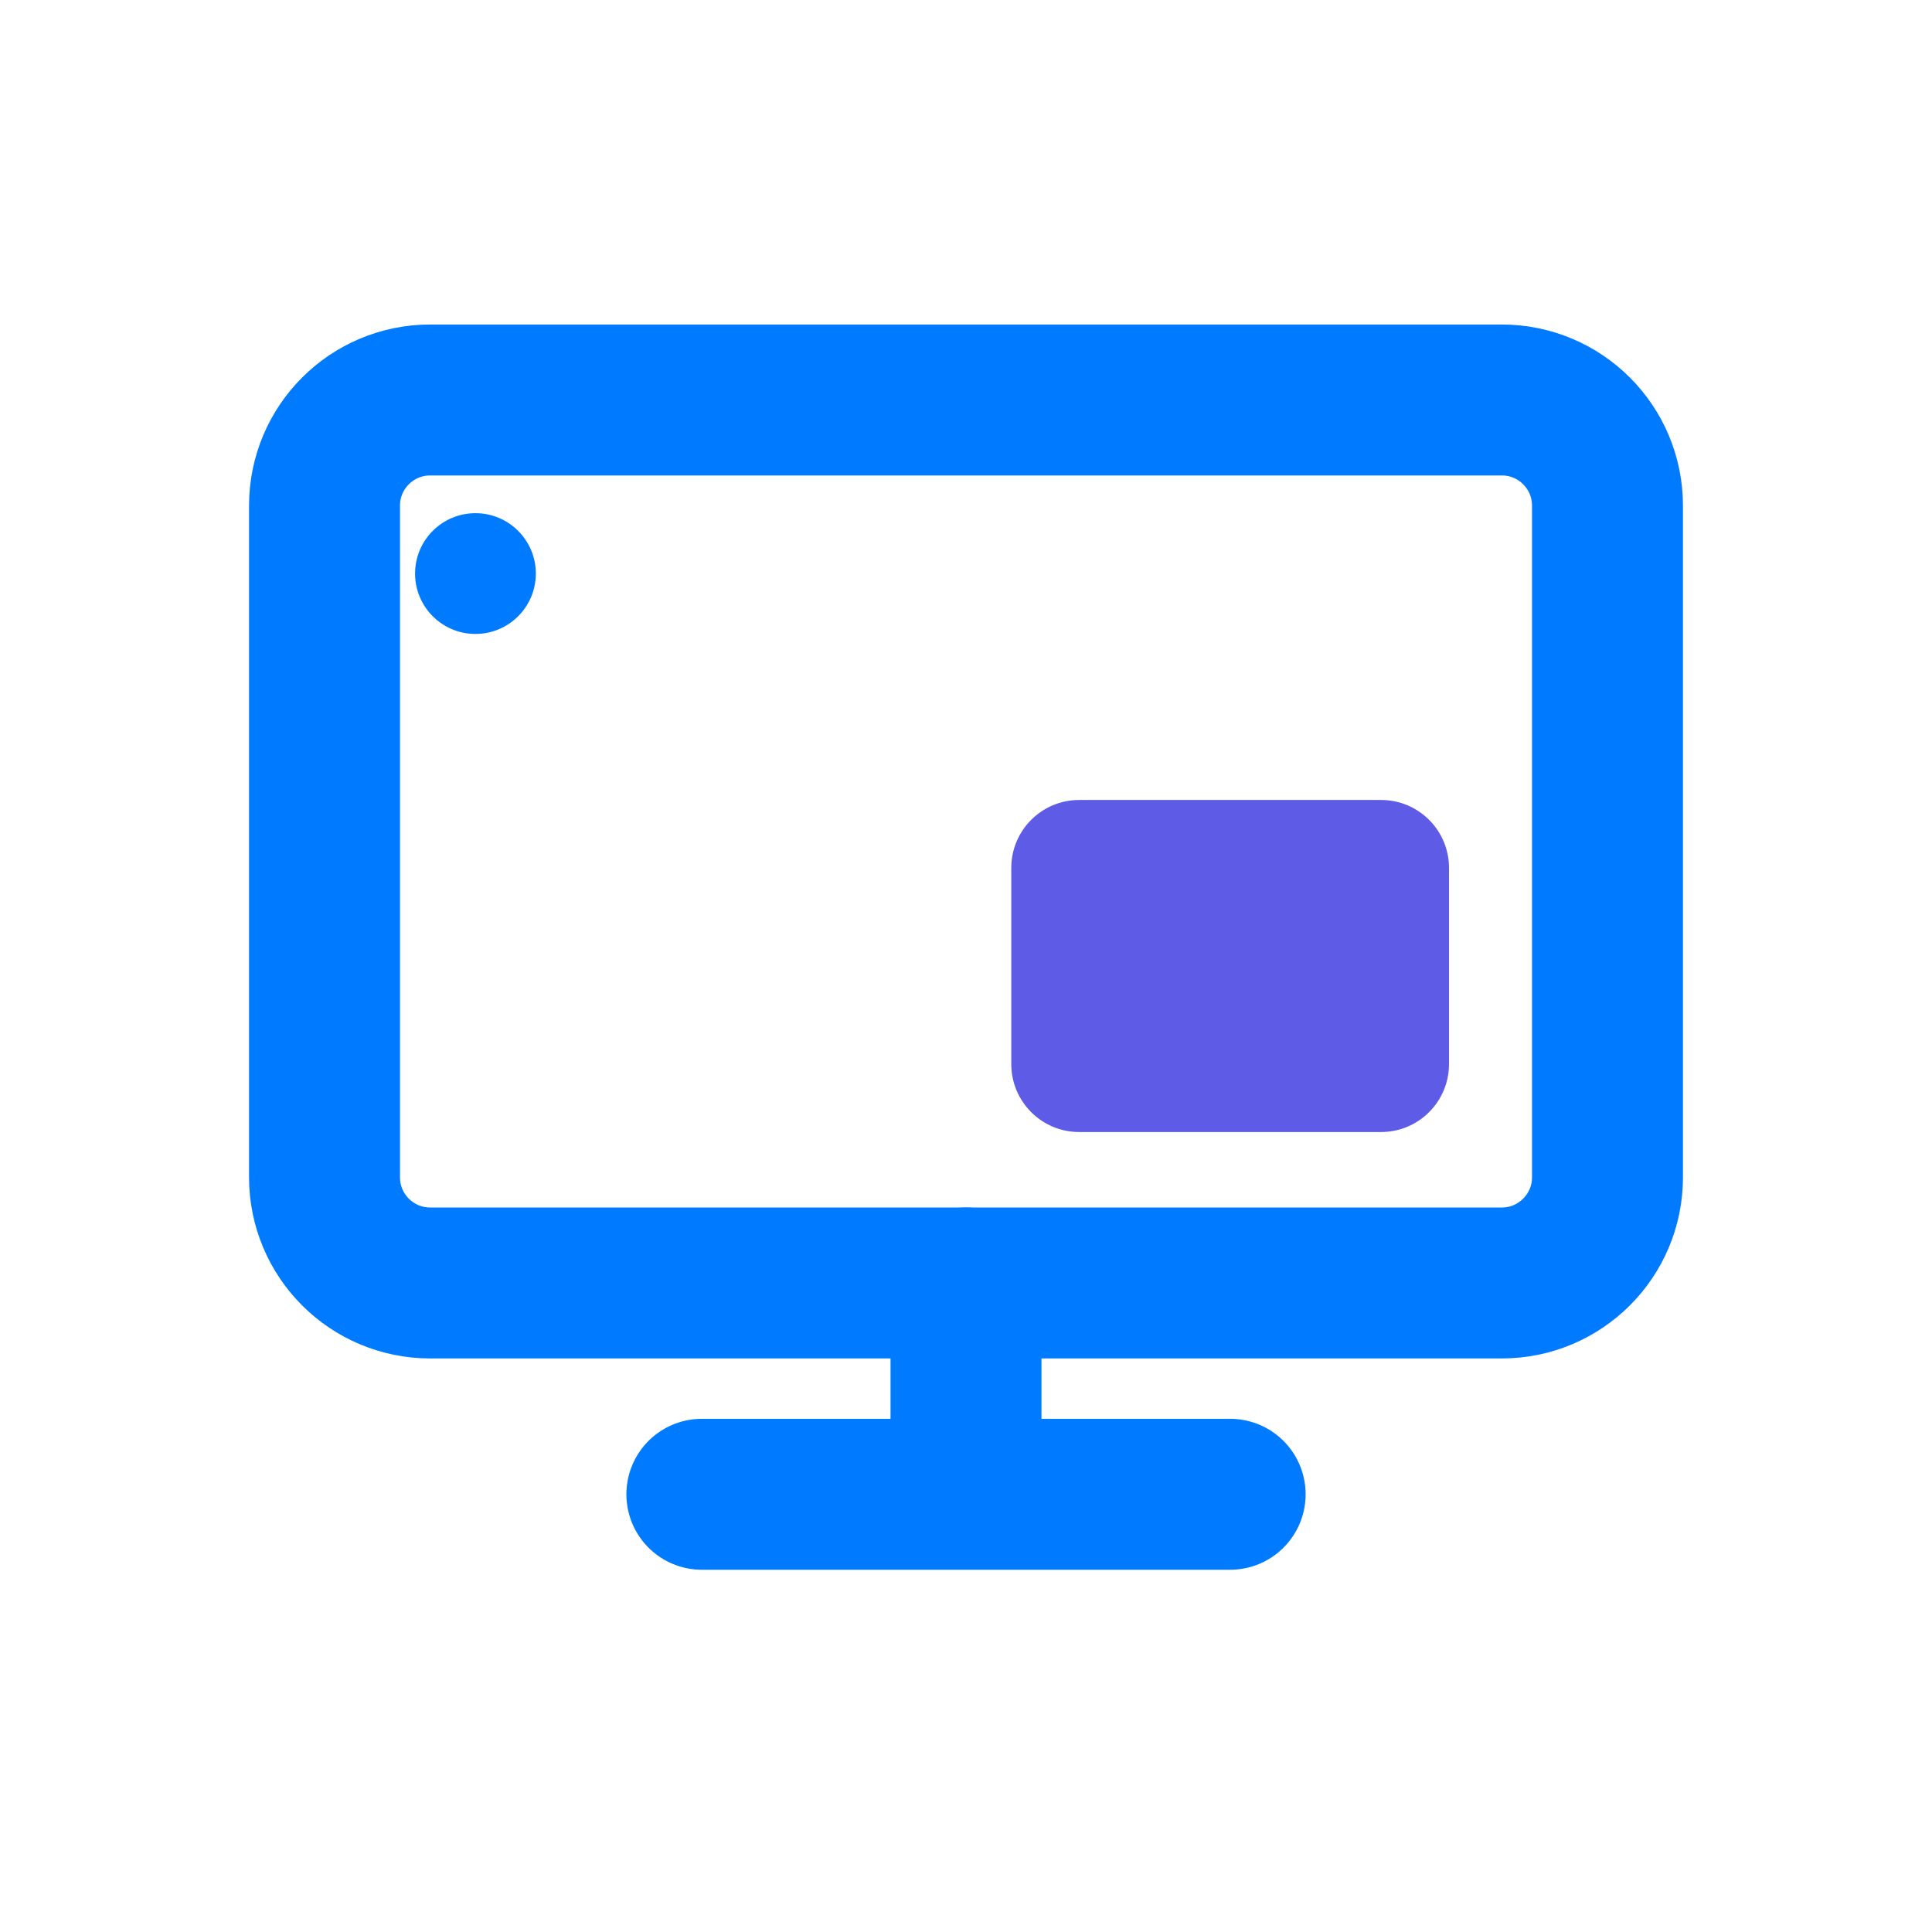
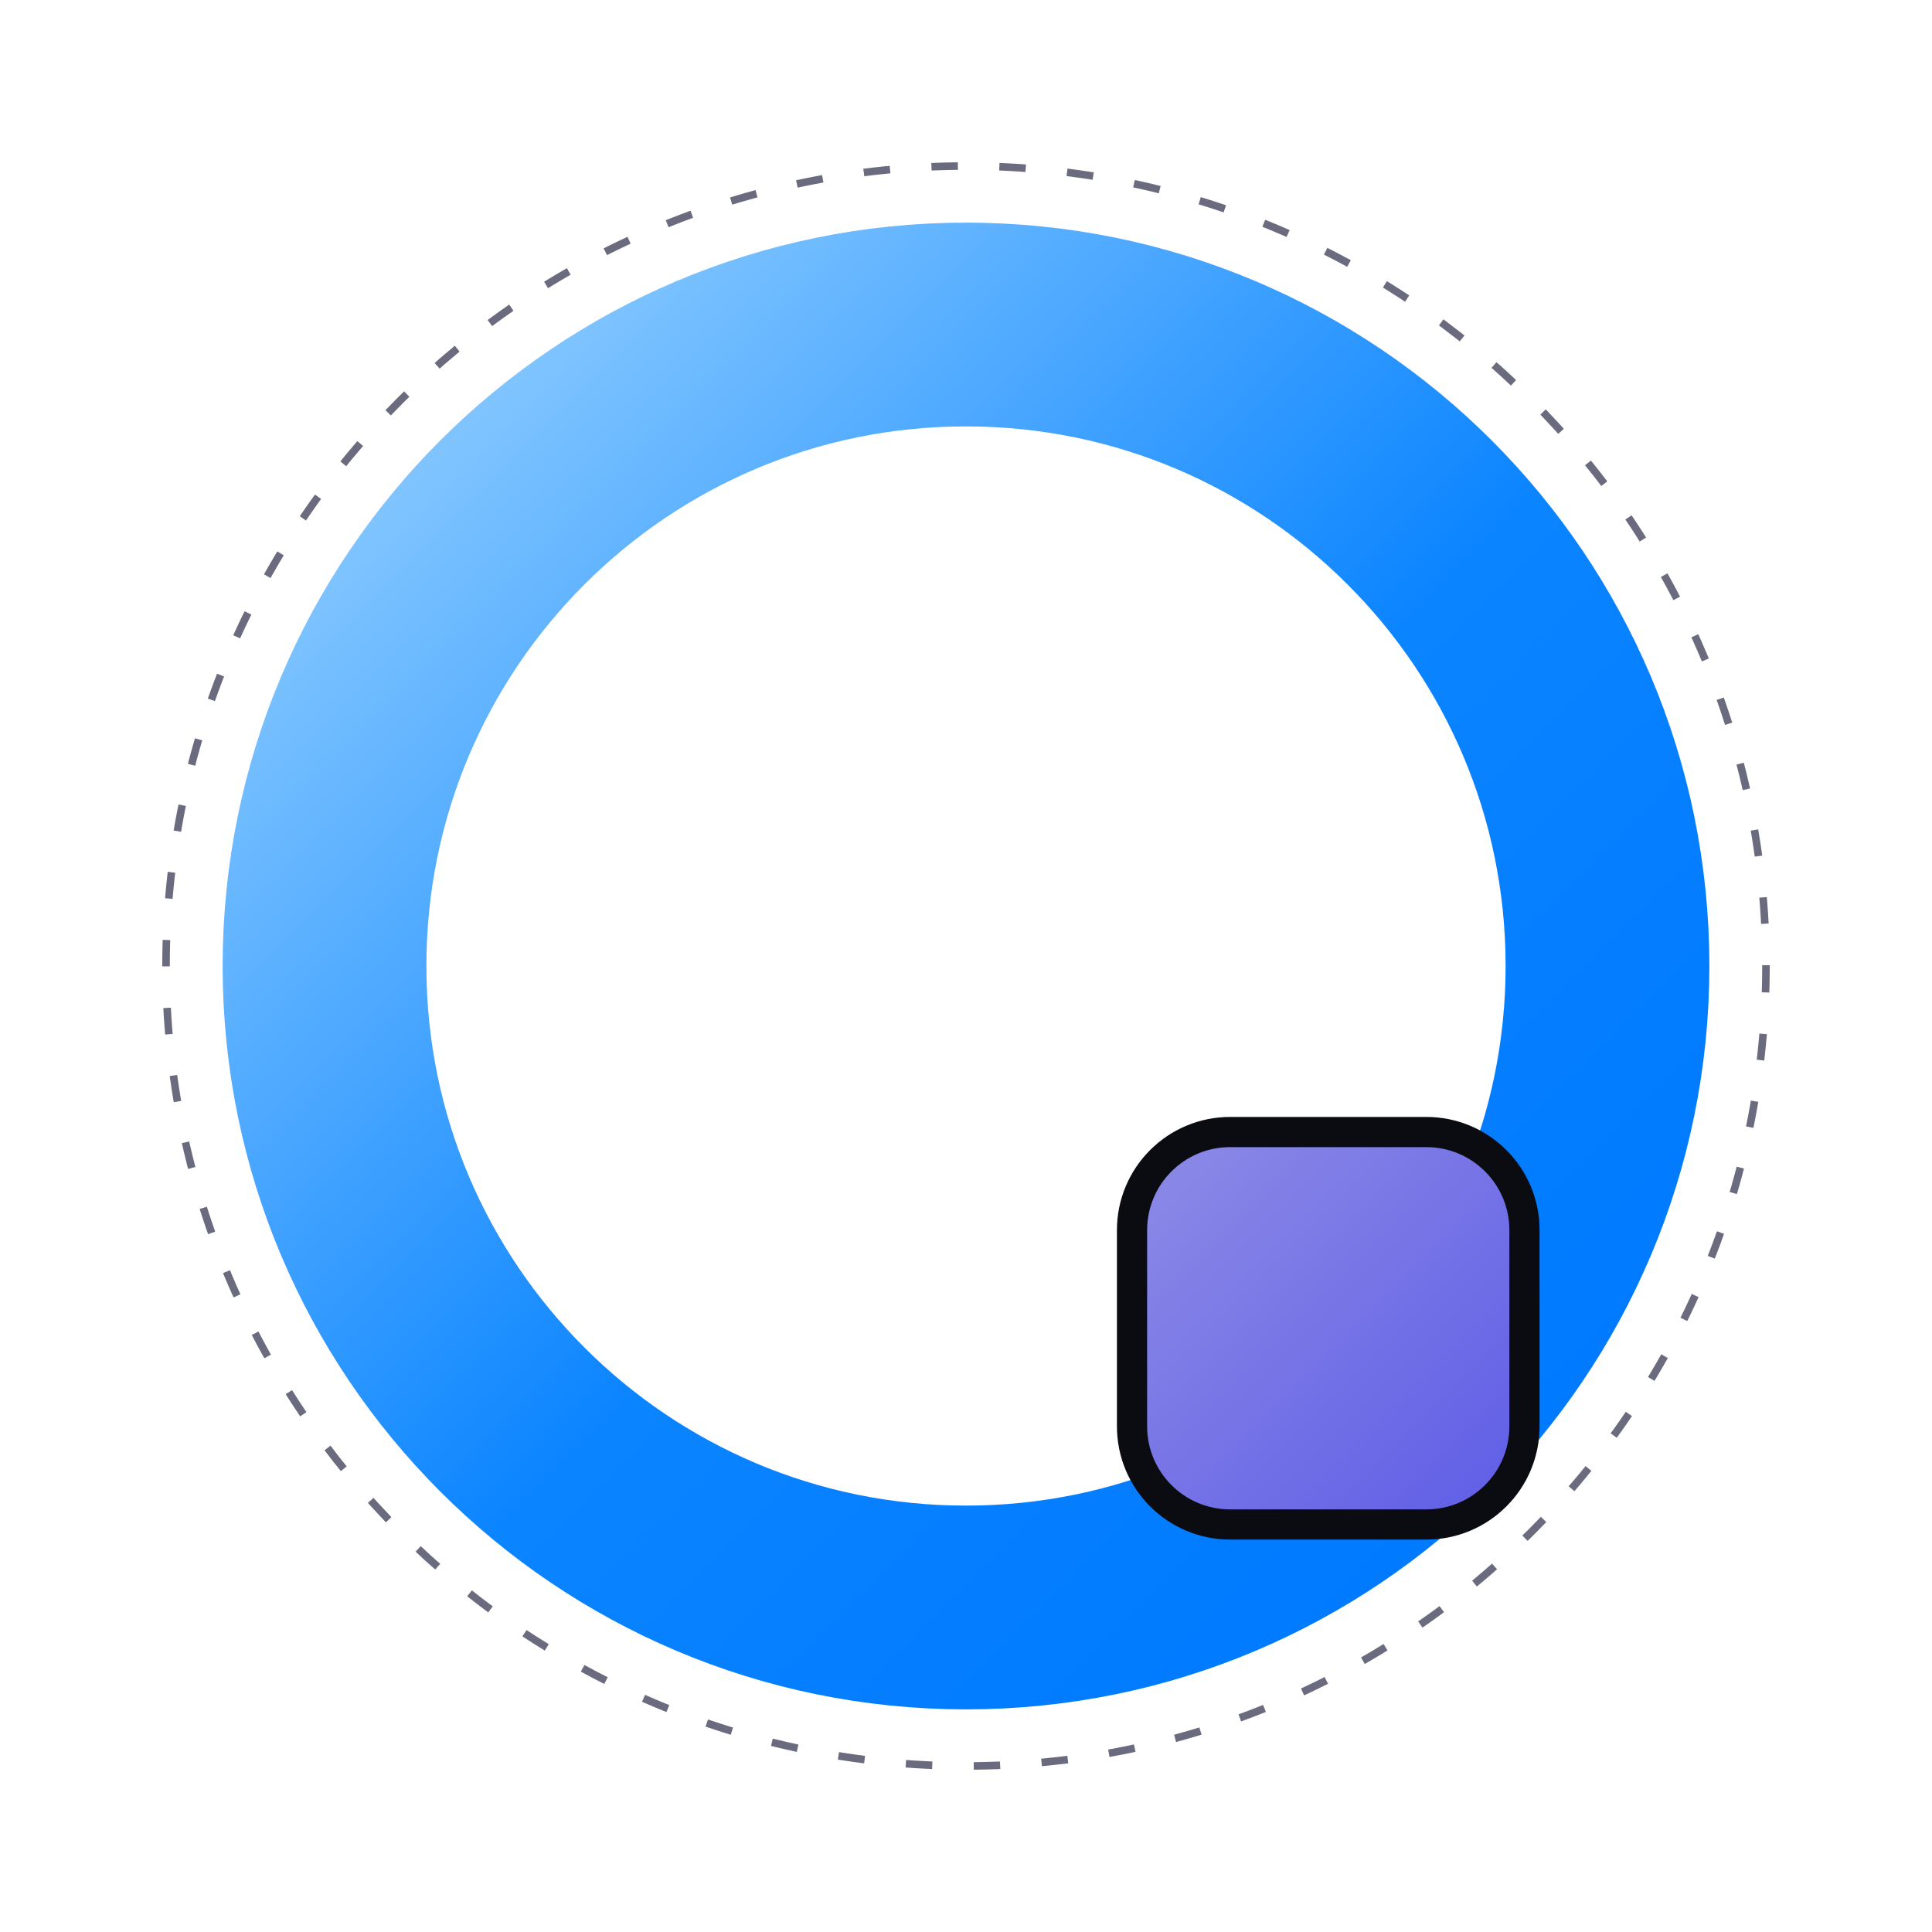
<svg xmlns="http://www.w3.org/2000/svg" viewBox="0 0 512 512" role="img" aria-label="MacXVM">
  <defs>
-     <style>
-       .mxvm-f{fill:#5E5CE6;}
-       .mxvm-g{fill:#007AFF;}
-       .mxvm-s{fill:none;stroke:#007AFF;}
-     </style>
+     <linearGradient id="mxvm-ring" x1="0.1" y1="0.1" x2="0.9" y2="0.9">
+       <stop offset="0%" stop-color="#7FC4FF" />
+       <stop offset="55%" stop-color="#0A84FF" />
+       <stop offset="100%" stop-color="#007AFF" />
+     </linearGradient>
+     <linearGradient id="mxvm-guest" x1="0" y1="0" x2="1" y2="1">
+       <stop offset="0%" stop-color="#8E8CE6" />
+       <stop offset="100%" stop-color="#5E5CE6" />
+     </linearGradient>
  </defs>
-   <rect class="mxvm-s" x="86" y="106" width="340" height="234" rx="28" stroke-width="40" />
-   <path class="mxvm-s" d="M256 340v56M186 396h140" stroke-width="40" stroke-linecap="round" />
-   <rect class="mxvm-f" x="268" y="212" width="116" height="88" rx="18" />
-   <circle class="mxvm-g" cx="126" cy="152" r="16" />
+   <circle cx="256" cy="256" r="212" fill="none" stroke="#3A3A55" stroke-width="2" stroke-dasharray="7 11" opacity="0.75" />
+   <circle cx="256" cy="256" r="170" fill="none" stroke="url(#mxvm-ring)" stroke-width="54" />
+   <rect x="300" y="300" width="104" height="104" rx="26" fill="url(#mxvm-guest)" stroke="#0B0B12" stroke-width="8" />
</svg>
